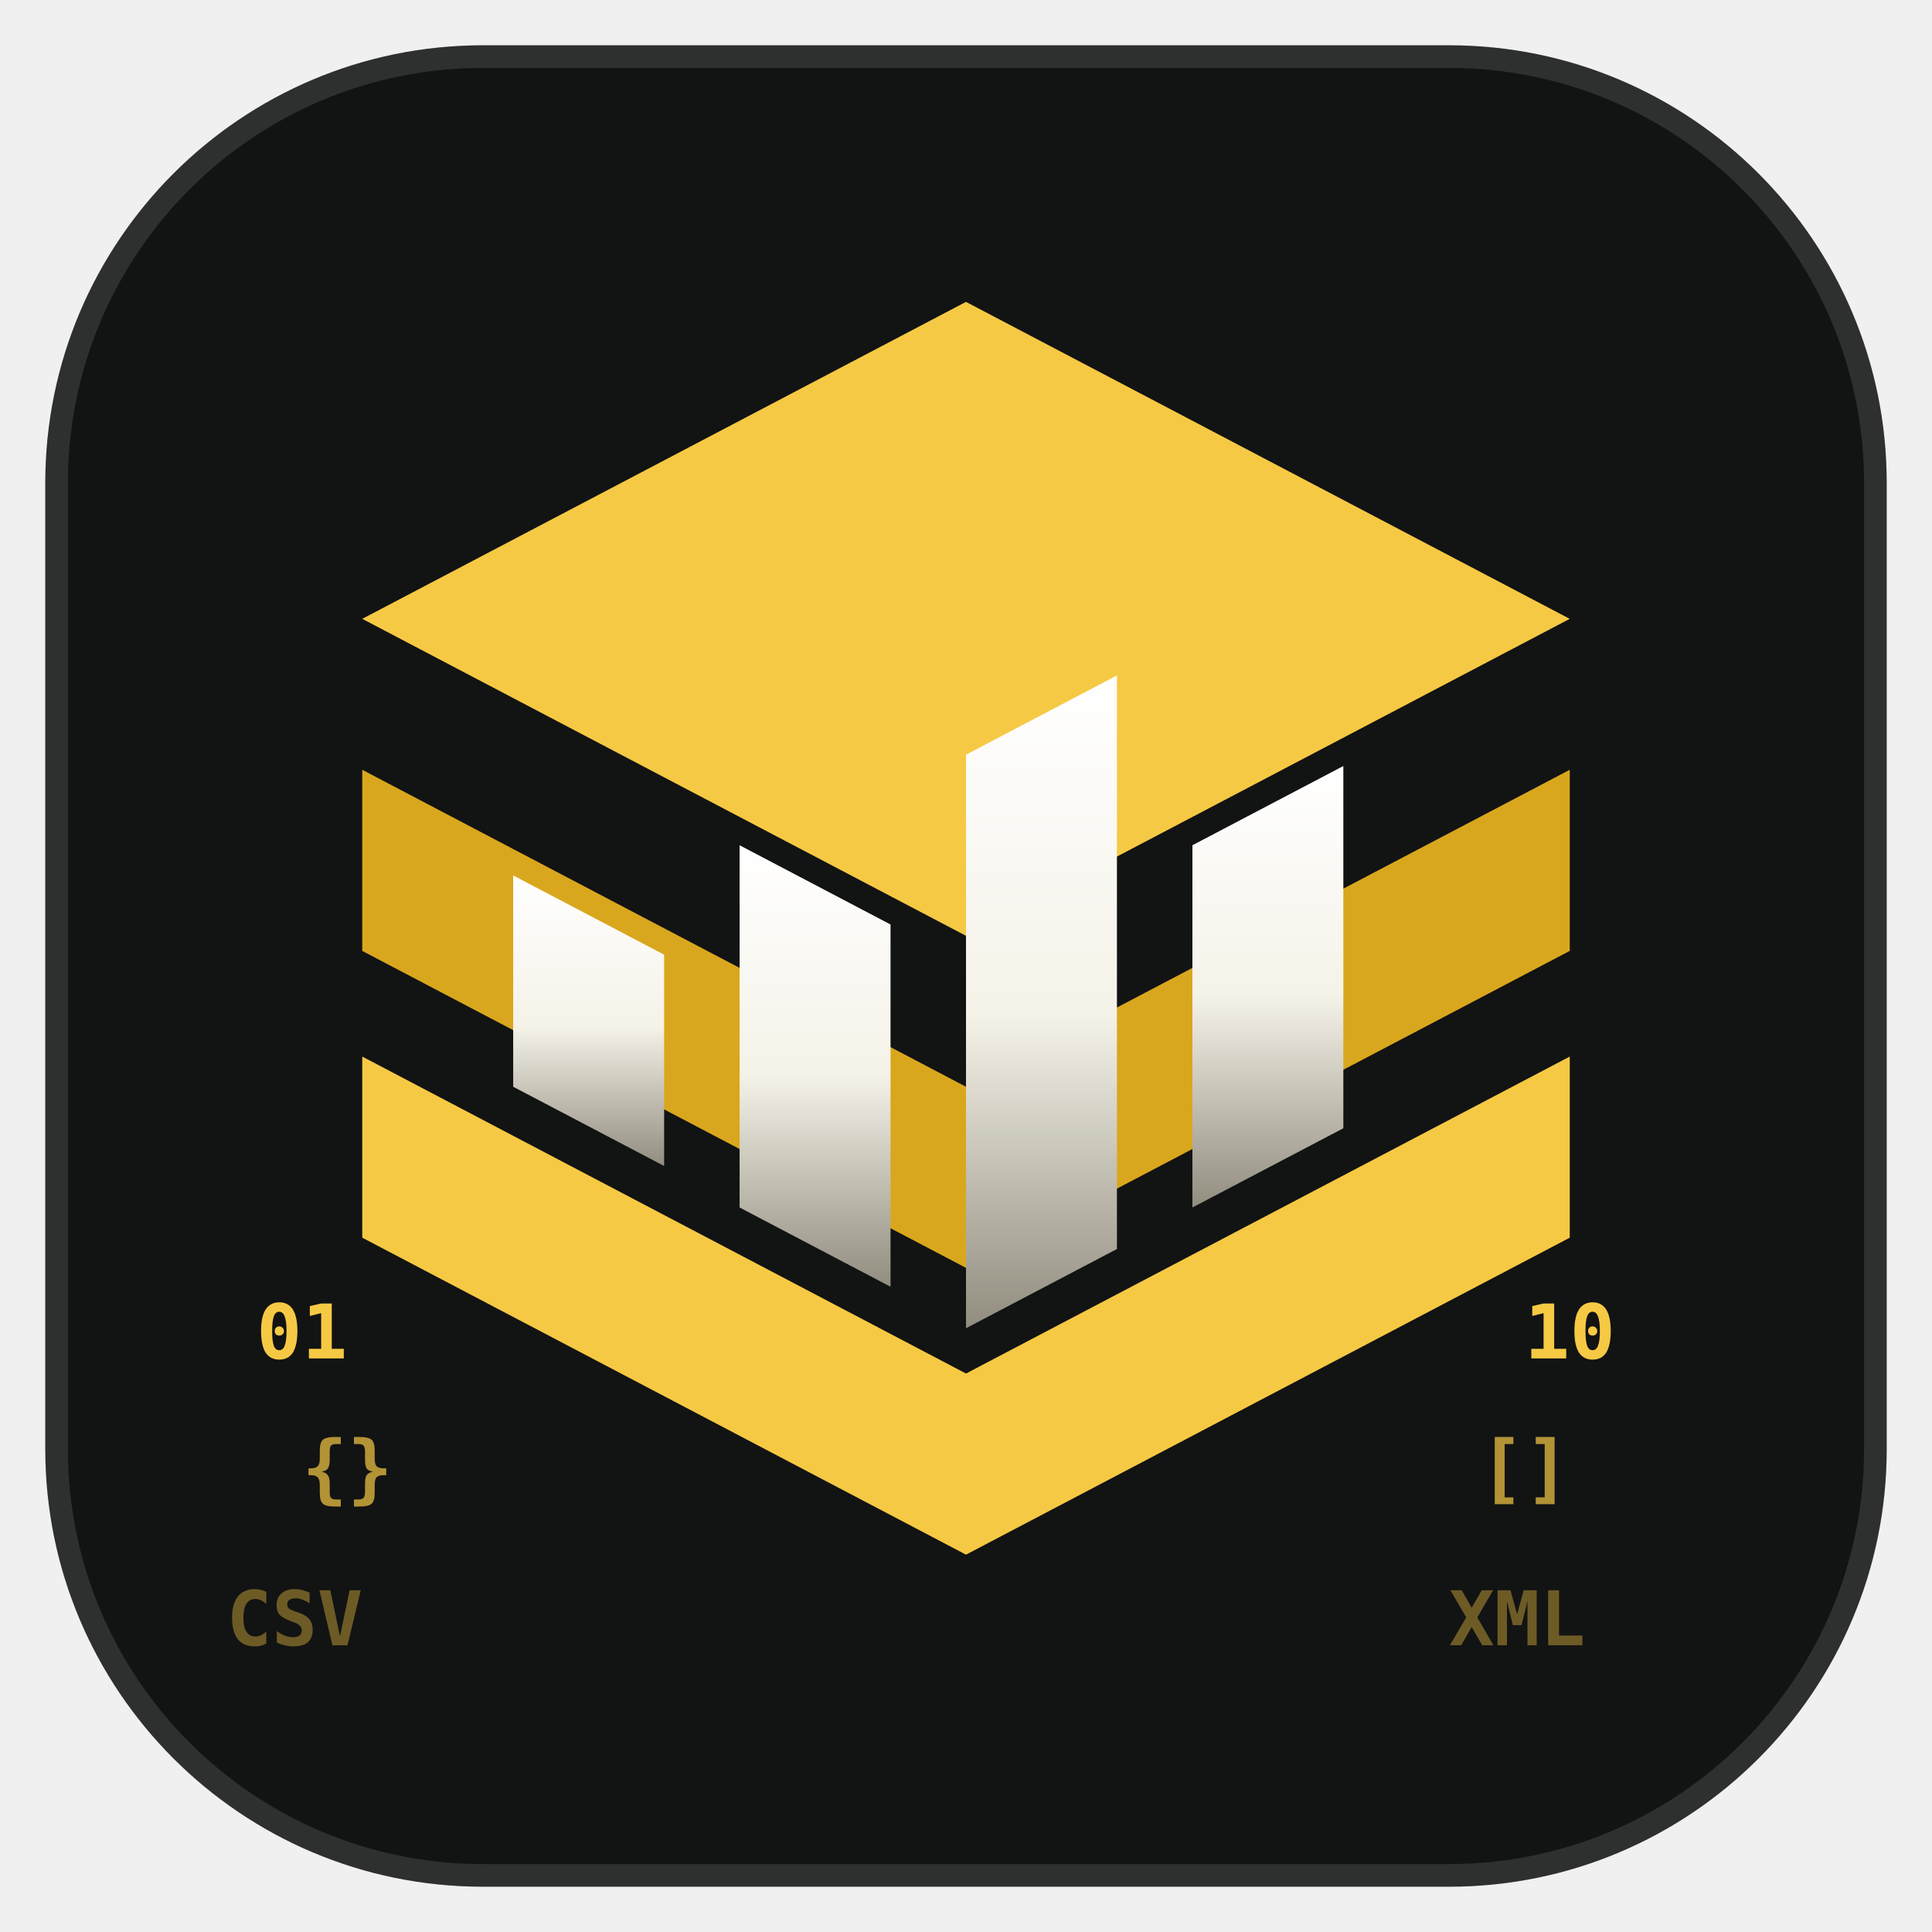
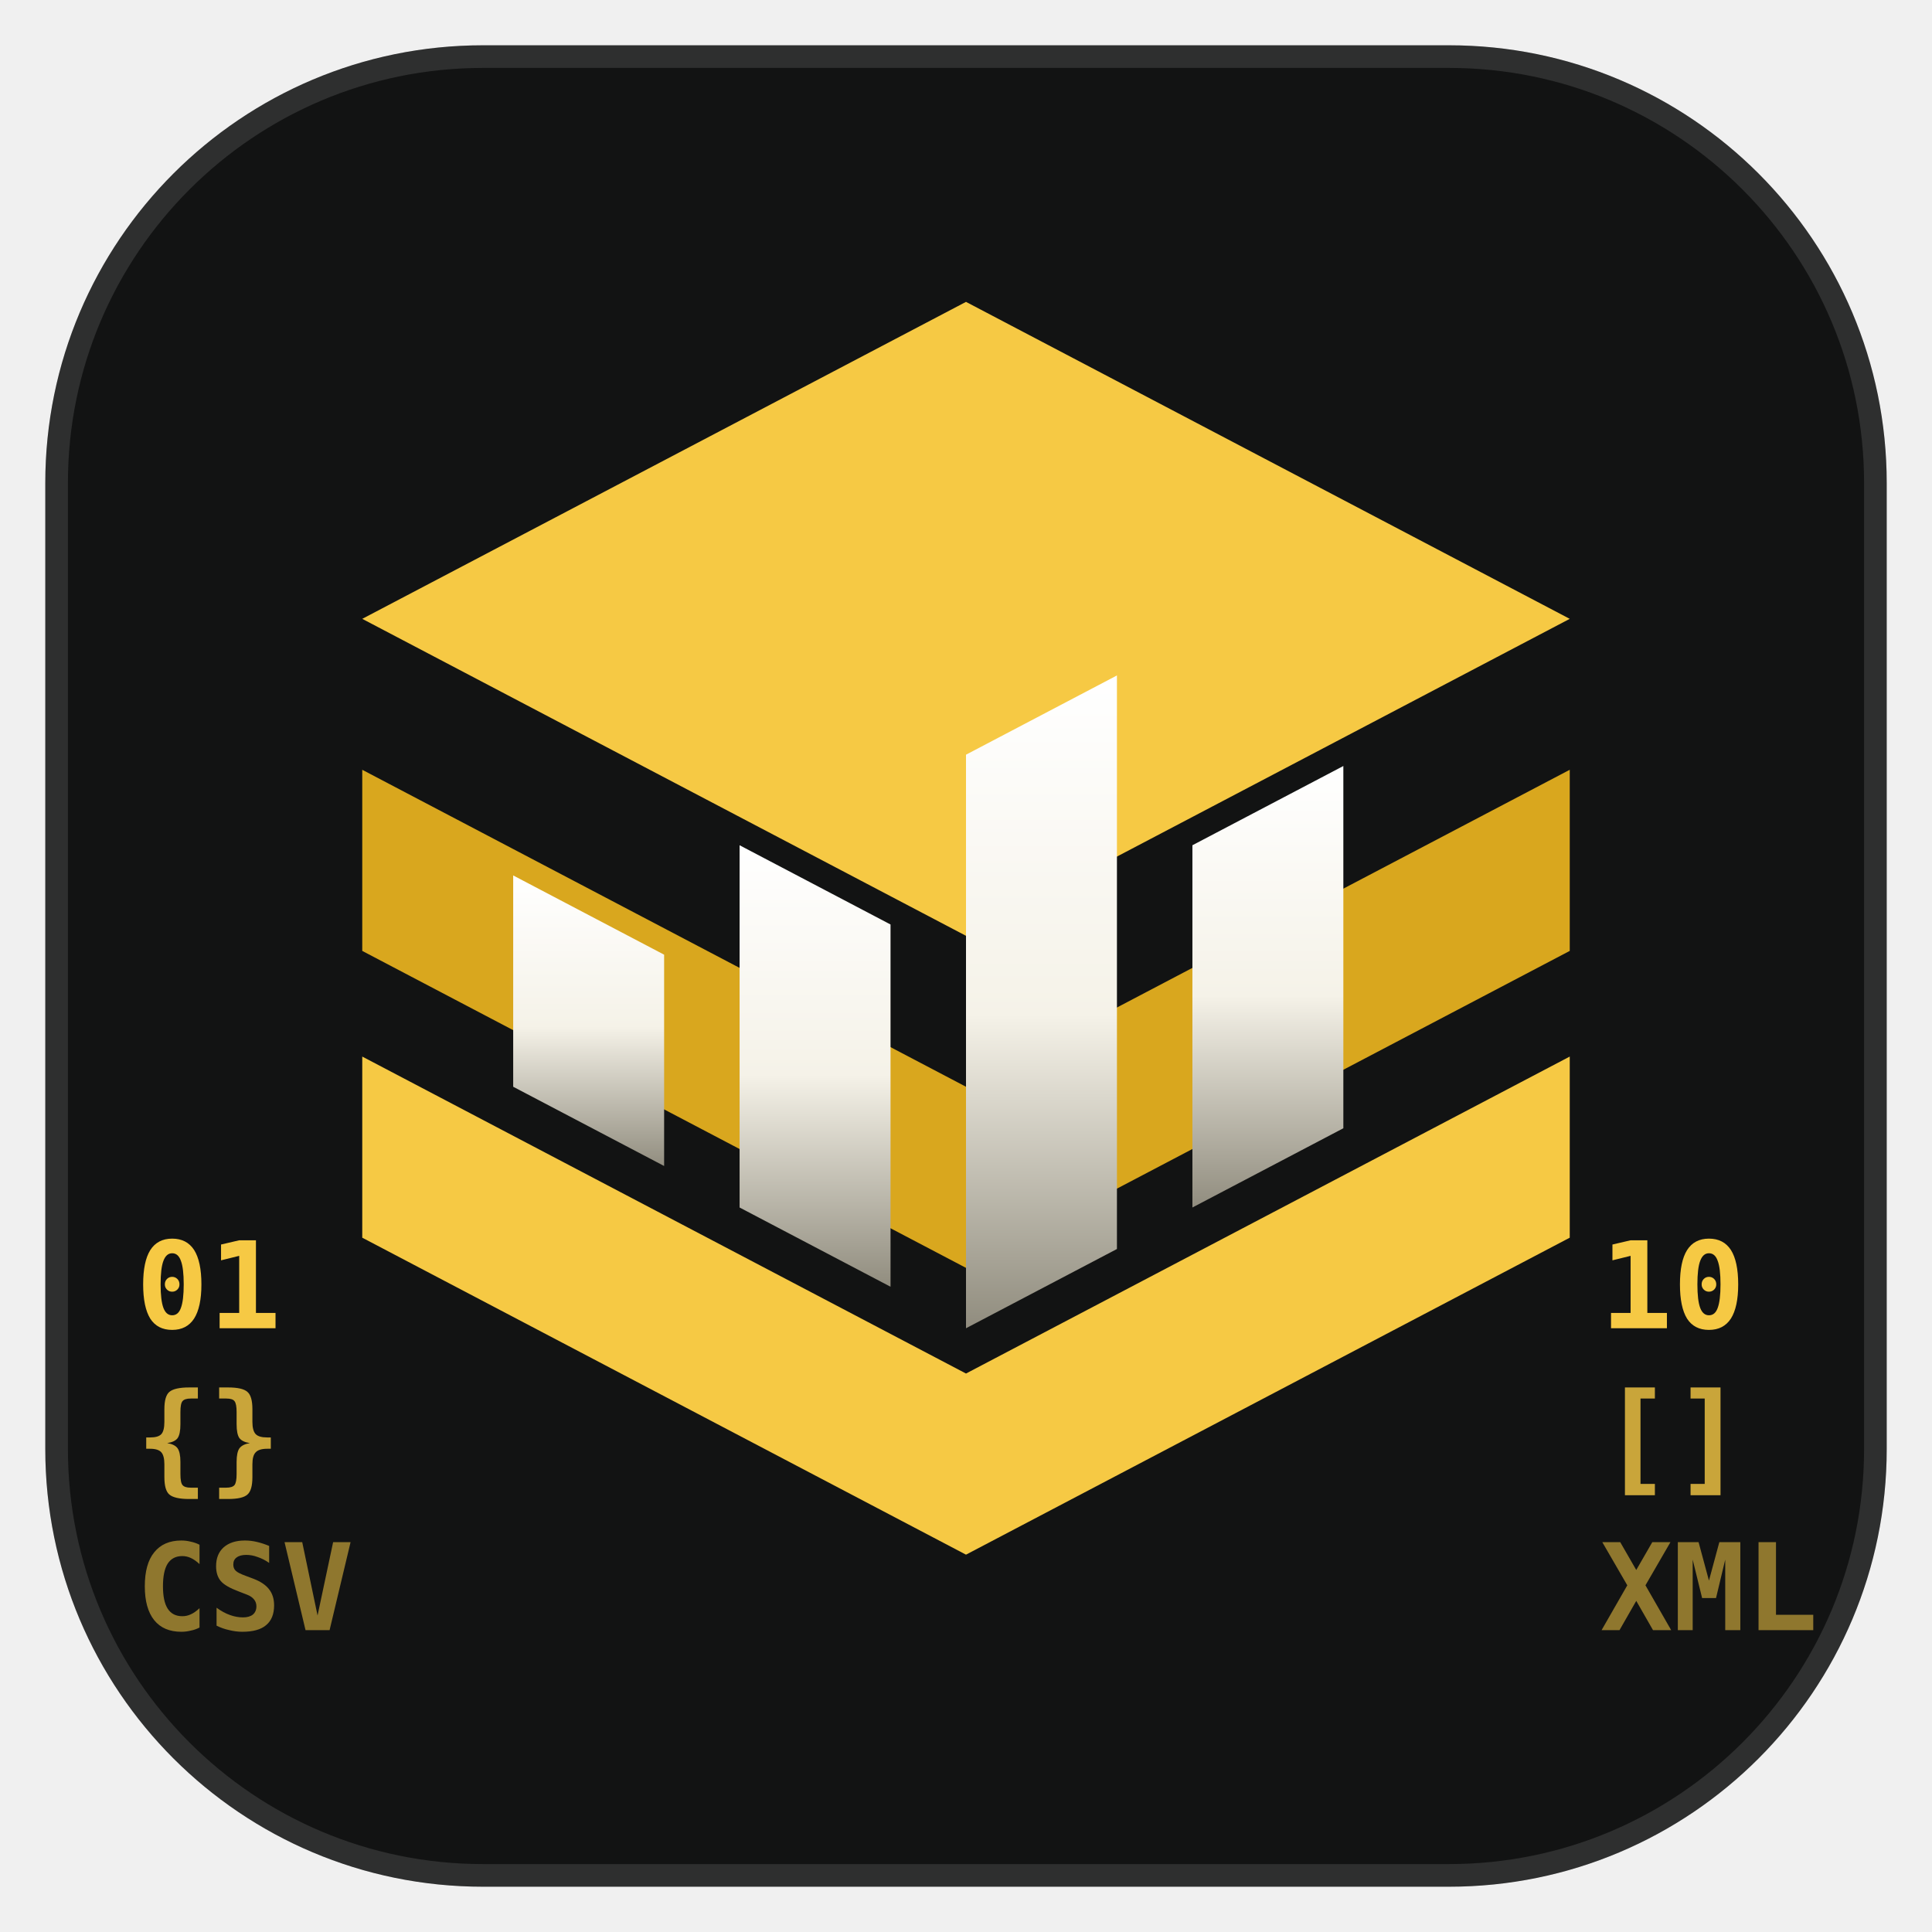
<svg xmlns="http://www.w3.org/2000/svg" width="128" height="128" viewBox="0 0 128 128" fill="none">
  <rect x="3" y="3" width="122" height="122" rx="29" fill="#121313" />
  <rect x="3.75" y="3.75" width="120.5" height="120.5" rx="28.25" stroke="white" stroke-opacity=".12" stroke-width="1.5" />
  <defs>
    <linearGradient id="bar-shade" x1="0" y1="0" x2="0" y2="1">
      <stop offset="0" stop-color="#FFFFFF" />
      <stop offset=".52" stop-color="#F5F2E8" />
      <stop offset="1" stop-color="#918D7F" />
    </linearGradient>
  </defs>
  <path d="m24 41 40-21 40 21-40 21-40-21Z" fill="#F6C944" />
  <path d="m24 51 40 21 40-21v12L64 84 24 63V51Z" fill="#D9A71E" />
  <path d="m24 70 40 21 40-21v12l-40 21-40-21V70Z" fill="#F6C944" />
  <path d="M34 72V58l10 5.25v14L34 72Z" fill="url(#bar-shade)" />
  <path d="M49 80V56l10 5.25v24L49 80Z" fill="url(#bar-shade)" />
  <path d="M64 88V50l10-5.25v38L64 88Z" fill="url(#bar-shade)" />
  <path d="M79 80V56l10-5.25v24L79 80Z" fill="url(#bar-shade)" />
-   <g fill="#F6C944" font-family="monospace" font-size="5" font-weight="700">
-     <text x="17" y="90">01</text>
-     <text x="20" y="99" opacity=".7">{}</text>
-     <text x="15" y="109" opacity=".4">CSV</text>
-     <text x="101" y="90">10</text>
-     <text x="98" y="99" opacity=".7">[]</text>
-     <text x="96" y="109" opacity=".4">XML</text>
+   <g fill="#F6C944" font-family="monospace" font-size="8" font-weight="700">
+     <text x="9" y="88">01</text>
+     <text x="9" y="98" opacity=".8">{}</text>
+     <text x="9" y="108" opacity=".55">CSV</text>
+     <text x="106" y="88">10</text>
+     <text x="106" y="98" opacity=".8">[]</text>
+     <text x="106" y="108" opacity=".55">XML</text>
  </g>
</svg>
